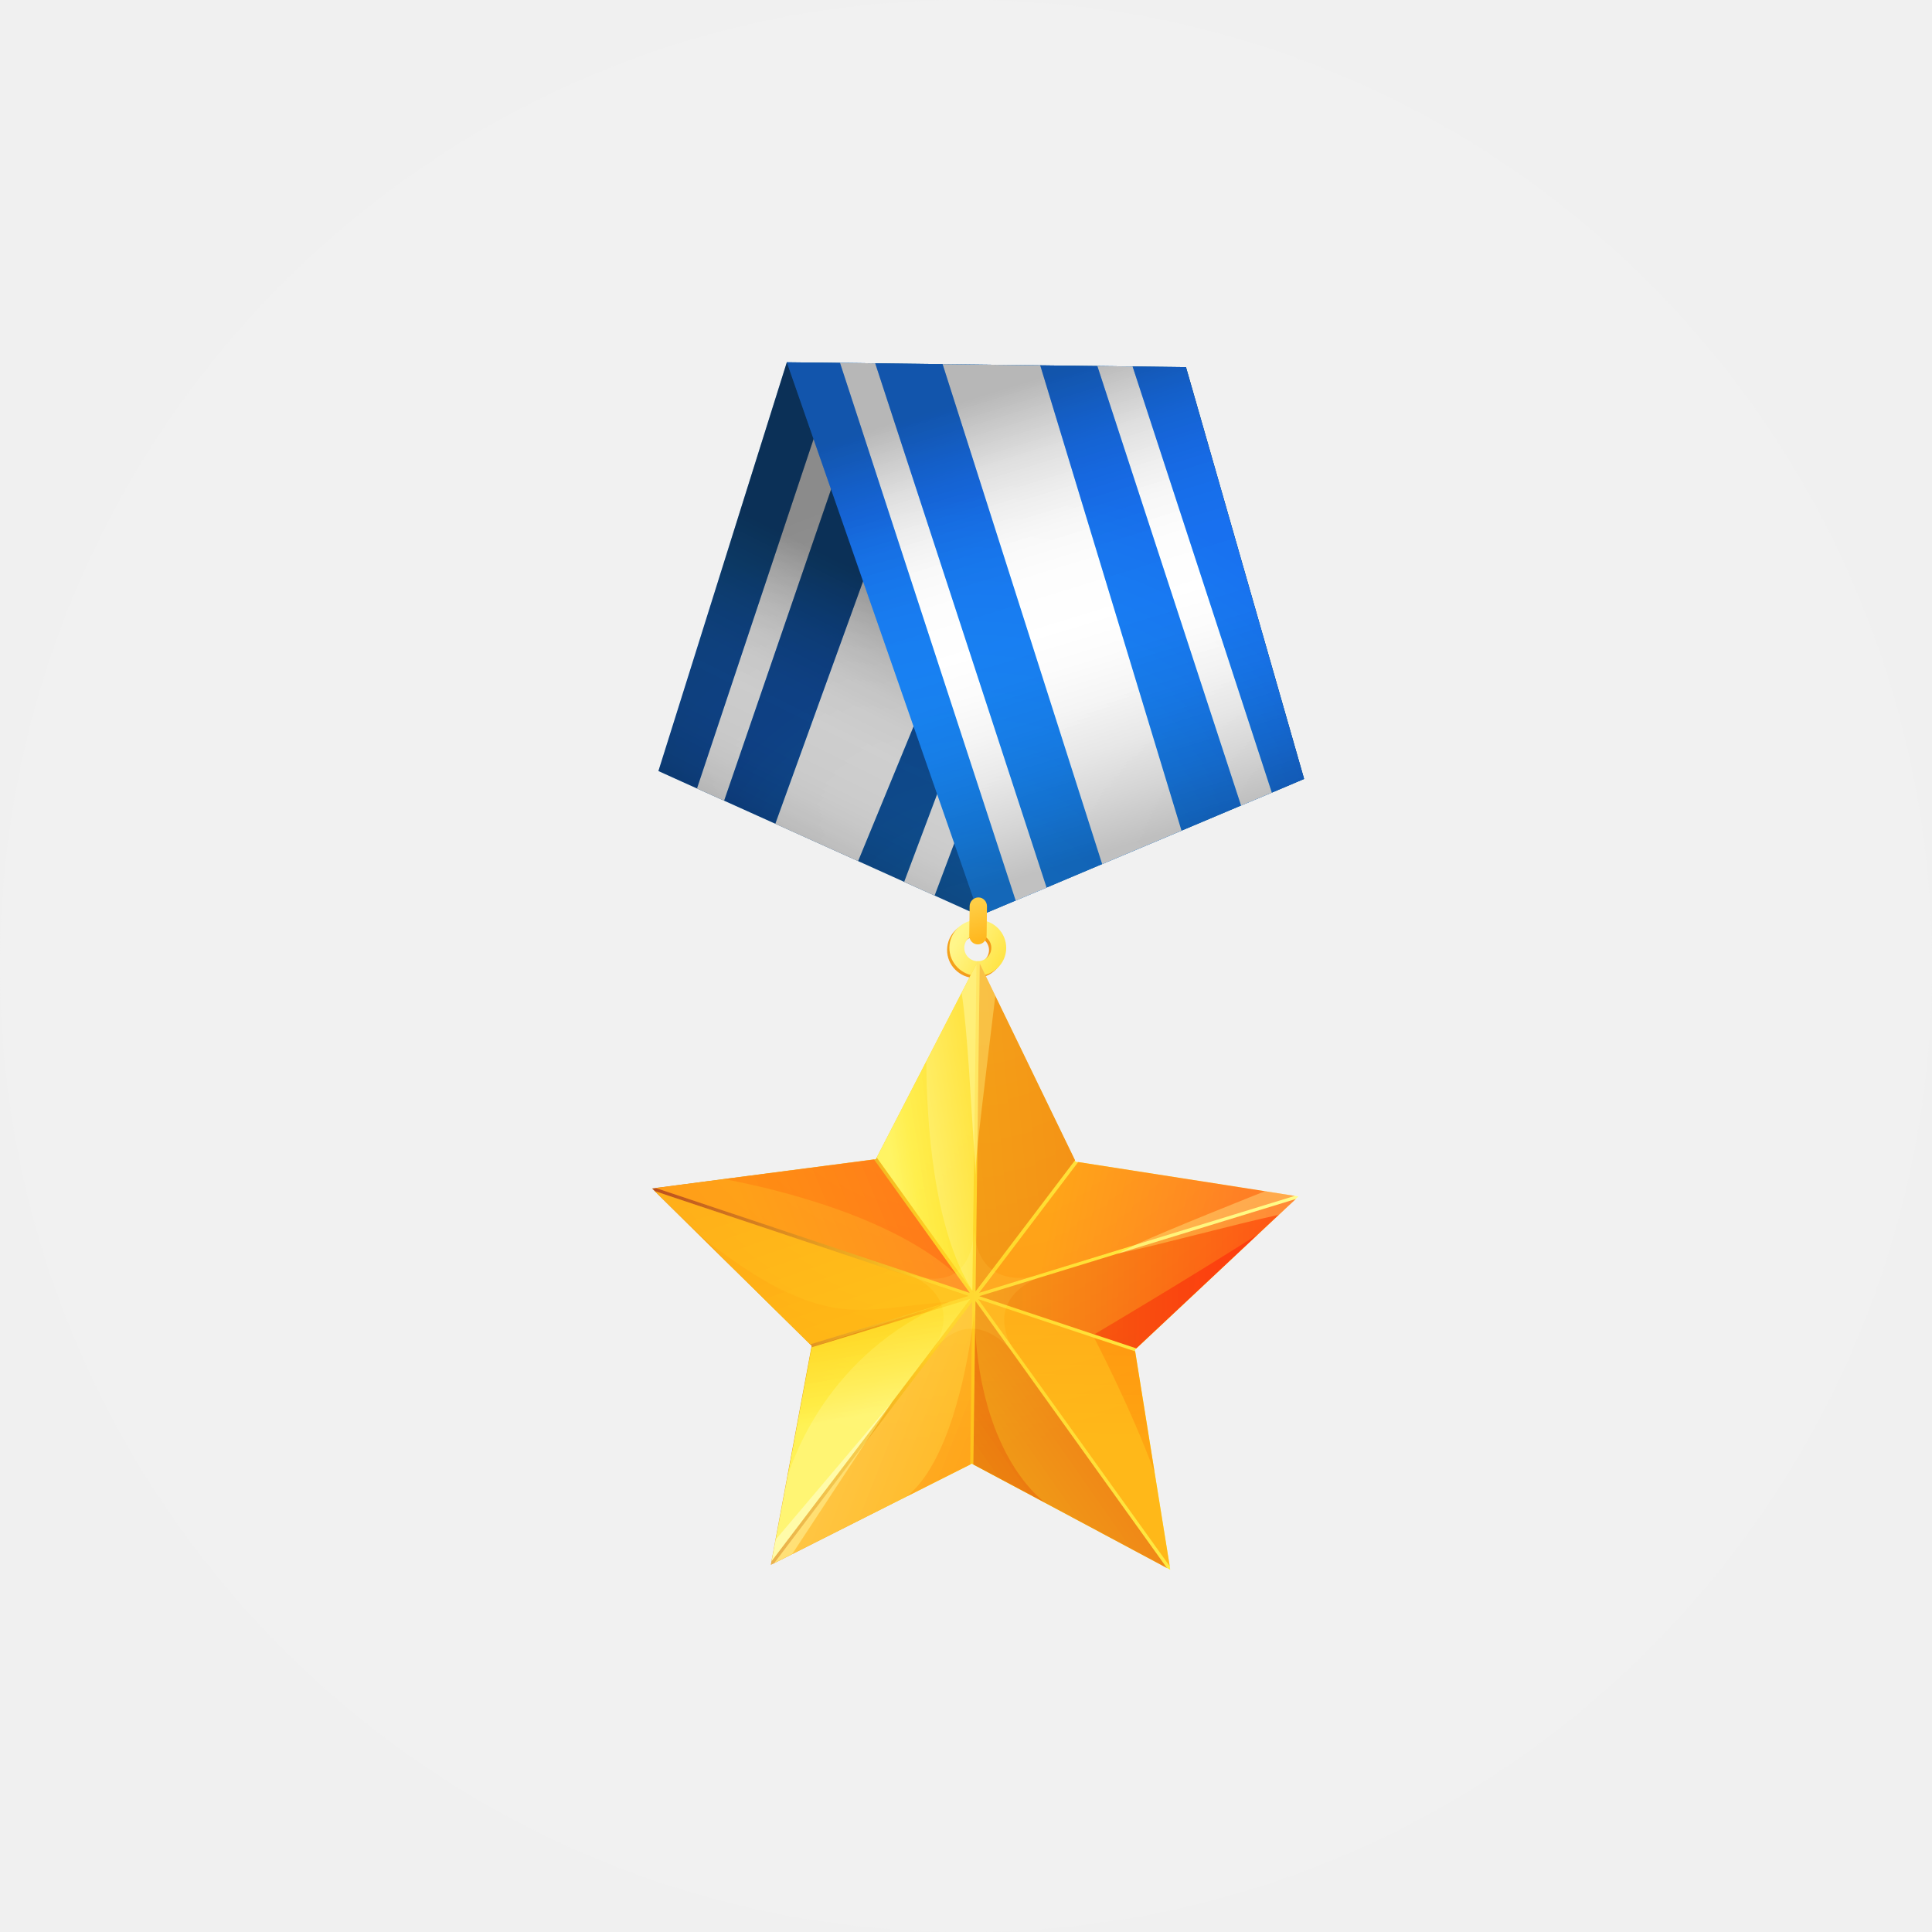
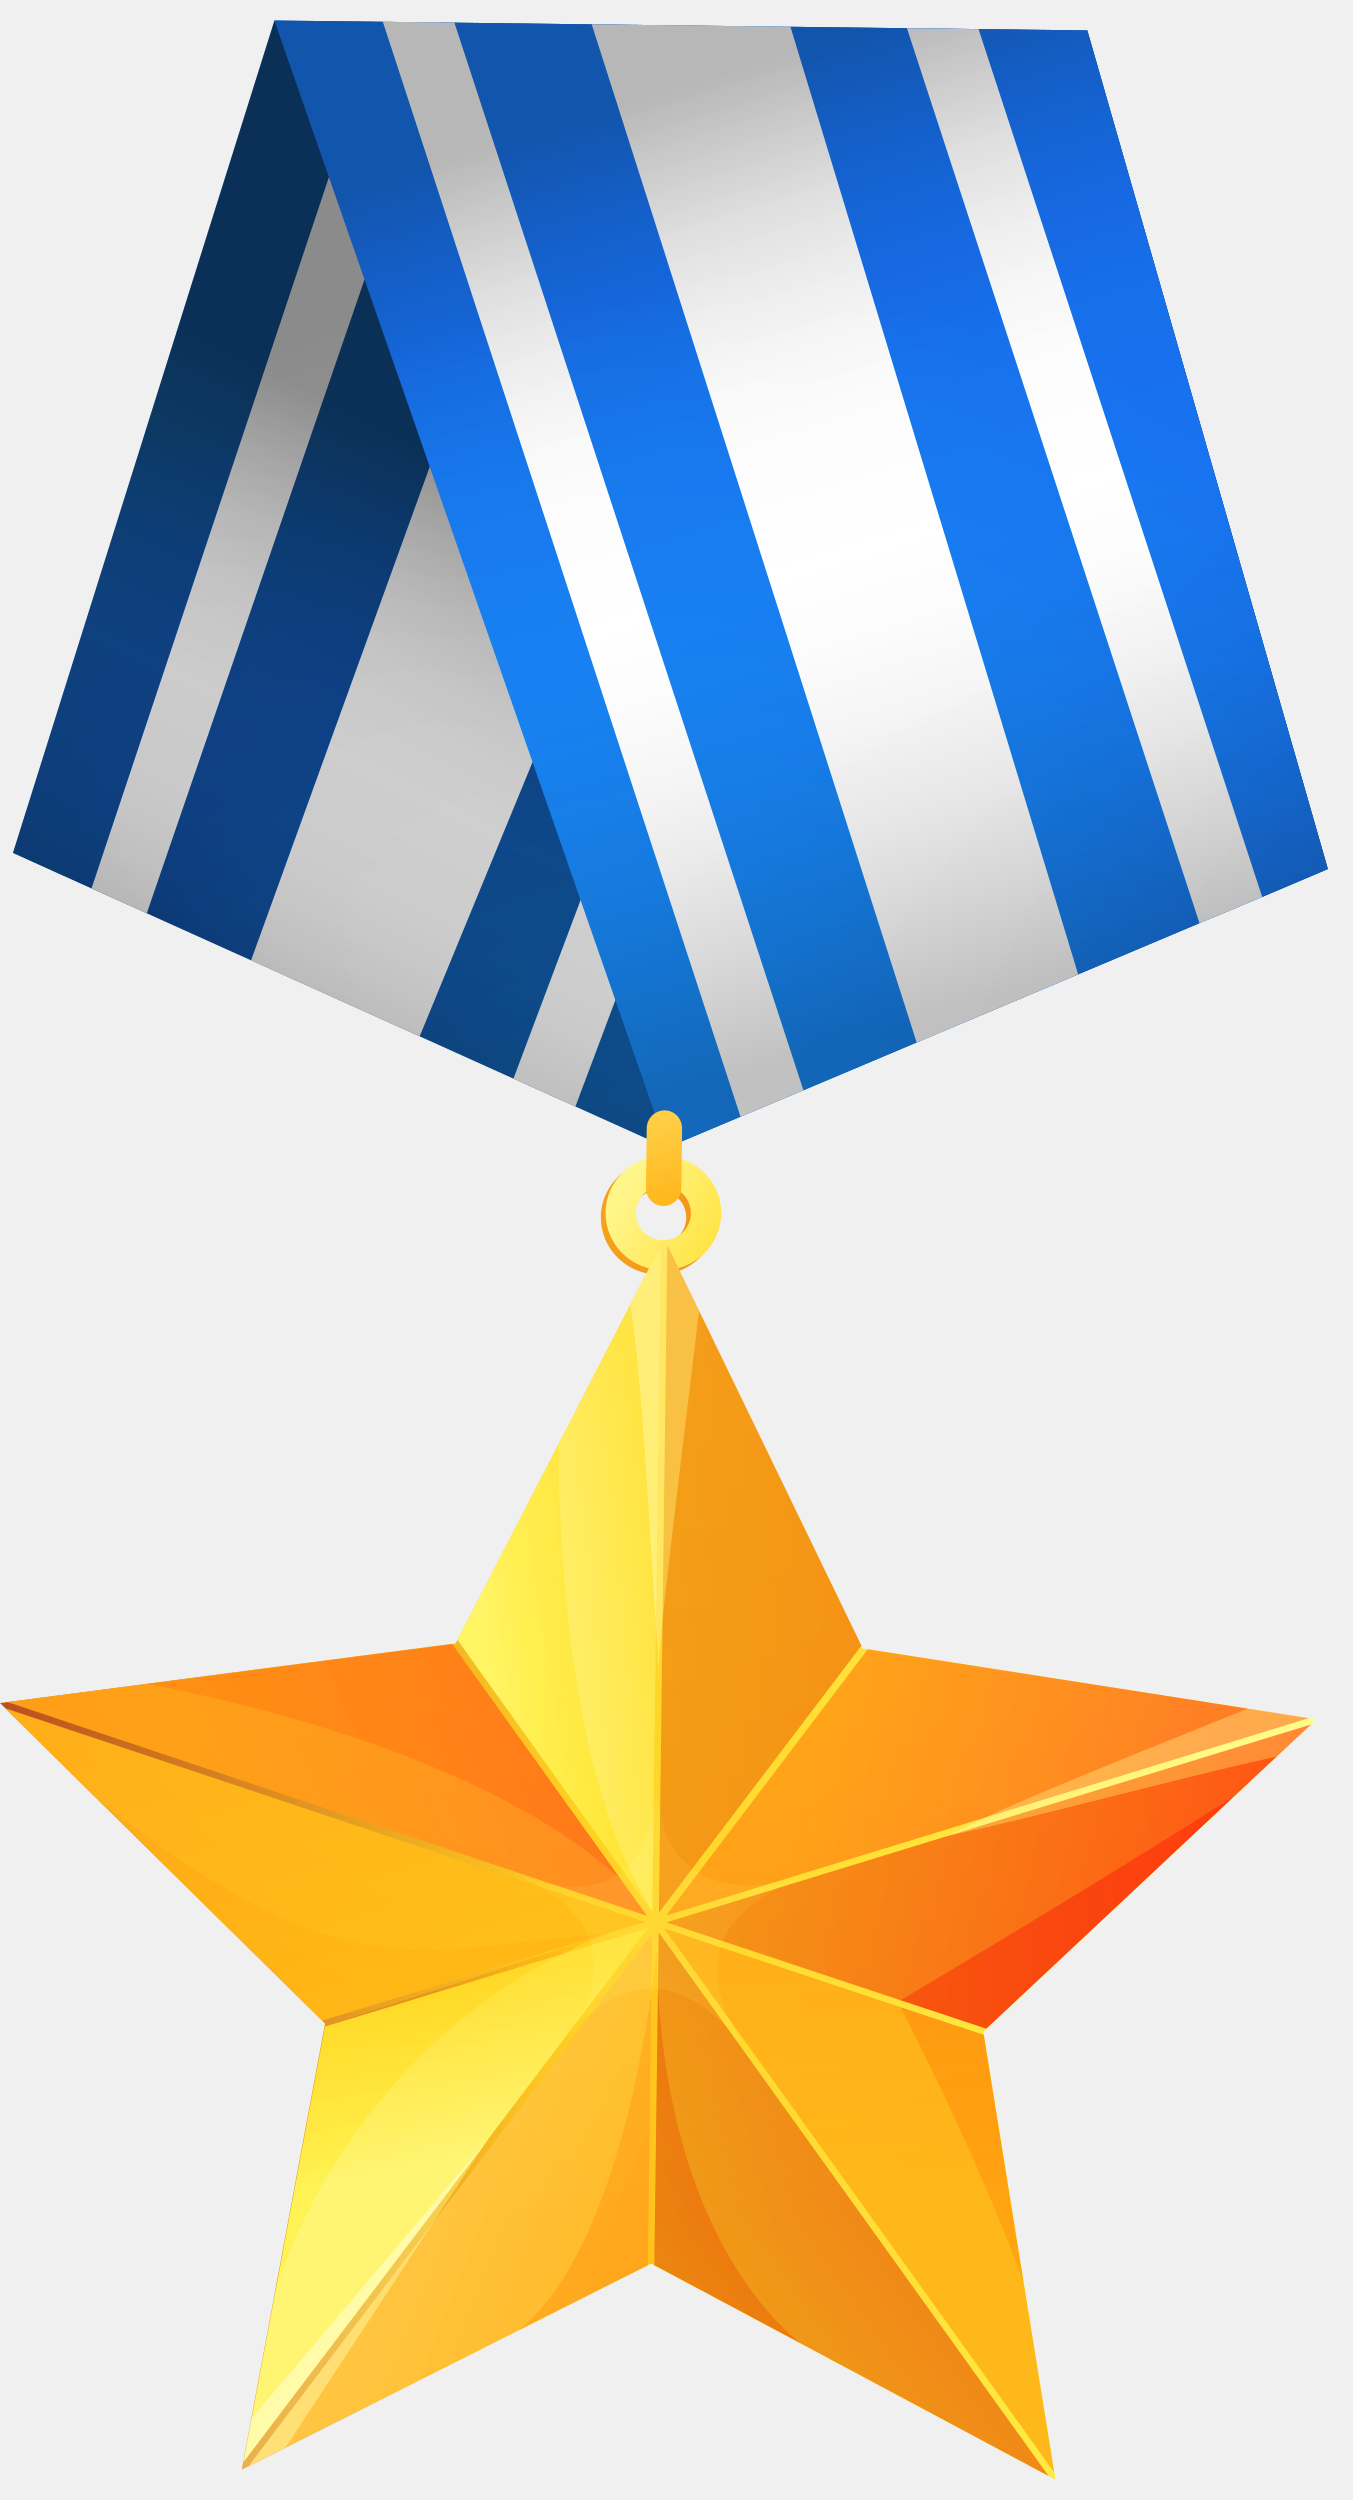
- <svg xmlns="http://www.w3.org/2000/svg" width="80" height="80" viewBox="0 0 80 80" fill="none">
-   <circle cx="40" cy="40" r="40" fill="#F1F1F1" />
+ <svg xmlns="http://www.w3.org/2000/svg" width="33" height="61" viewBox="0 0 33 61" fill="none">
  <g clip-path="url(#clip0_963_1600)">
-     <path d="M40.378 40.499C39.731 40.492 39.21 39.966 39.217 39.324C39.225 38.686 39.758 38.171 40.409 38.179C41.056 38.186 41.577 38.712 41.569 39.354C41.562 39.992 41.029 40.507 40.378 40.499ZM40.401 38.787C40.093 38.787 39.838 39.027 39.834 39.331C39.83 39.636 40.078 39.887 40.386 39.891C40.694 39.891 40.949 39.651 40.953 39.347C40.957 39.042 40.709 38.791 40.401 38.787Z" fill="url(#paint0_linear_963_1600)" />
-     <path d="M40.473 40.409C39.826 40.402 39.305 39.876 39.312 39.234C39.32 38.596 39.853 38.081 40.504 38.089C41.151 38.096 41.672 38.622 41.665 39.264C41.657 39.902 41.124 40.417 40.473 40.409ZM40.496 38.697C40.188 38.693 39.933 38.937 39.929 39.242C39.925 39.546 40.173 39.797 40.481 39.801C40.789 39.805 41.044 39.561 41.048 39.257C41.052 38.952 40.804 38.701 40.496 38.697Z" fill="url(#paint1_linear_963_1600)" />
-     <path d="M53.768 49.541L53.657 49.646L52.694 50.547L46.993 55.894L47.005 55.958L48.436 64.854L48.458 65L48.321 64.929L43.316 62.251L40.306 60.644L40.241 60.607L40.173 60.644L37.558 61.959H37.554L32.8 64.354L32.054 64.73L31.917 64.797L31.944 64.651V64.647L32.108 63.768L32.572 61.286L33.607 55.733V55.729L31.358 53.51L28.998 51.186L27.11 49.32L27 49.211L27.152 49.192L29.988 48.82L36.192 48.009L36.264 47.998L36.302 47.93L38.357 43.946L39.583 41.566L40.431 39.917L40.504 39.782L40.569 39.921L41.52 41.881L44.512 48.05L44.515 48.062L44.538 48.103L44.645 48.118L51.385 49.169L53.612 49.519H53.616L53.768 49.541Z" fill="url(#paint2_linear_963_1600)" />
-     <path d="M40.256 53.904L40.173 60.644L37.558 61.959H37.554L32.8 64.354L32.054 64.73L35.822 59.754L40.256 53.904Z" fill="url(#paint3_linear_963_1600)" />
-     <path d="M40.18 53.784L36.922 58.08C36.922 58.08 36.922 58.083 36.922 58.087L31.952 64.643L32.115 63.764L32.58 61.282L33.607 55.789L40.188 53.78L40.18 53.784Z" fill="url(#paint4_linear_963_1600)" />
-     <path d="M53.657 49.646L52.694 50.547L52.089 51.114L47.054 55.834L45.311 55.256L40.549 53.672L46.281 51.91L53.657 49.646Z" fill="url(#paint5_linear_963_1600)" />
-     <path d="M48.321 64.929L43.316 62.251L40.306 60.644L40.393 53.874L48.321 64.929Z" fill="url(#paint6_linear_963_1600)" />
-     <path d="M40.108 53.664L39.312 53.908L33.546 55.665L28.998 51.186L27.11 49.32L40.108 53.664Z" fill="url(#paint7_linear_963_1600)" />
-     <path d="M48.436 64.853L40.504 53.795L45.307 55.395L47.005 55.958L47.811 60.978L48.436 64.853Z" fill="url(#paint8_linear_963_1600)" />
-     <path d="M40.431 39.917L40.264 53.461L40.233 53.42L36.302 47.93L38.357 43.947L39.583 41.566L40.431 39.917Z" fill="url(#paint9_linear_963_1600)" />
-     <path d="M53.612 49.519L47.081 51.524L40.542 53.532L44.645 48.118L51.385 49.169L53.612 49.519Z" fill="url(#paint10_linear_963_1600)" />
-     <path d="M44.515 48.043L44.511 48.05L40.397 53.476L40.569 39.902L41.524 41.874L44.515 48.043Z" fill="url(#paint11_linear_963_1600)" />
-     <path d="M40.154 53.536L27.152 49.192L29.988 48.82L36.192 48.009L39.628 52.804L40.154 53.536Z" fill="url(#paint12_linear_963_1600)" />
+     <path d="M16.054 31.099C15.277 31.09 14.652 30.459 14.661 29.689C14.67 28.923 15.309 28.305 16.09 28.315C16.867 28.324 17.493 28.954 17.483 29.725C17.474 30.491 16.835 31.108 16.054 31.099ZM16.081 29.044C15.711 29.044 15.405 29.333 15.401 29.698C15.396 30.063 15.693 30.365 16.063 30.369C16.433 30.369 16.739 30.081 16.744 29.716C16.748 29.351 16.451 29.049 16.081 29.044Z" fill="url(#paint0_linear_963_1600)" />
+     <path d="M16.168 30.991C15.392 30.982 14.766 30.351 14.775 29.581C14.784 28.815 15.424 28.198 16.204 28.207C16.981 28.216 17.607 28.846 17.598 29.617C17.588 30.383 16.949 31 16.168 30.991ZM16.195 28.937C15.825 28.932 15.52 29.225 15.515 29.59C15.51 29.955 15.807 30.257 16.177 30.261C16.547 30.266 16.853 29.973 16.858 29.608C16.862 29.243 16.565 28.941 16.195 28.937Z" fill="url(#paint1_linear_963_1600)" />
+     <path d="M32.121 41.95L31.989 42.076L30.833 43.157L23.992 49.573L24.005 49.65L25.723 60.324L25.75 60.5L25.586 60.414L19.58 57.202L15.967 55.273L15.889 55.228L15.807 55.273L12.669 56.85H12.665L6.96 59.725L6.065 60.176L5.901 60.257L5.933 60.081V60.077L6.129 59.022L6.686 56.044L7.929 49.38V49.375L5.229 46.712L2.398 43.923L0.132 41.684L0 41.553L0.183 41.53L3.585 41.084L11.03 40.111L11.117 40.098L11.162 40.017L13.629 35.236L15.099 32.379L16.118 30.401L16.205 30.239L16.282 30.405L17.424 32.758L21.014 40.161L21.018 40.174L21.046 40.224L21.174 40.242L29.262 41.503L31.934 41.922H31.939L32.121 41.95Z" fill="url(#paint2_linear_963_1600)" />
+     <path d="M15.908 47.185L15.807 55.273L12.669 56.85H12.665L6.96 59.725L6.065 60.176L10.587 54.205L15.908 47.185Z" fill="url(#paint3_linear_963_1600)" />
+     <path d="M15.816 47.041L11.907 52.196C11.907 52.196 11.907 52.2 11.907 52.205L5.942 60.072L6.138 59.018L6.696 56.039L7.929 49.447L15.825 47.037L15.816 47.041Z" fill="url(#paint4_linear_963_1600)" />
+     <path d="M31.989 42.076L30.834 43.157L30.107 43.837L24.065 49.501L21.973 48.807L16.259 46.906L23.138 44.793L31.989 42.076Z" fill="url(#paint5_linear_963_1600)" />
+     <path d="M25.586 60.415L19.58 57.202L15.967 55.273L16.072 47.149L25.586 60.415Z" fill="url(#paint6_linear_963_1600)" />
+     <path d="M15.73 46.897L14.775 47.19L7.856 49.299L2.398 43.923L0.132 41.684L15.73 46.897Z" fill="url(#paint7_linear_963_1600)" />
+     <path d="M25.723 60.324L16.205 47.055L21.968 48.974L24.005 49.65L24.974 55.674L25.723 60.324Z" fill="url(#paint8_linear_963_1600)" />
+     <path d="M16.118 30.401L15.917 46.654L15.88 46.604L11.162 40.017L13.629 35.236L15.099 32.379L16.118 30.401Z" fill="url(#paint9_linear_963_1600)" />
+     <path d="M31.934 41.923L24.097 44.329L16.25 46.739L21.174 40.242L29.262 41.504L31.934 41.923Z" fill="url(#paint10_linear_963_1600)" />
+     <path d="M21.018 40.152L21.014 40.161L16.077 46.672L16.282 30.383L17.429 32.749L21.018 40.152Z" fill="url(#paint11_linear_963_1600)" />
+     <path d="M15.784 46.744L0.183 41.53L3.585 41.084L11.03 40.111L15.154 45.865L15.784 46.744Z" fill="url(#paint12_linear_963_1600)" />
    <g style="mix-blend-mode:color-burn" opacity="0.1">
-       <path d="M33.607 55.729L33.611 55.733V55.729H33.607Z" fill="#848484" />
+       <path d="M7.929 49.375L7.933 49.379V49.375H7.929Z" fill="#848484" />
    </g>
    <g style="mix-blend-mode:color-burn" opacity="0.1">
-       <path d="M47.054 55.834L46.993 55.894L47.054 55.834Z" fill="#848484" />
+       <path d="M24.065 49.501L23.992 49.573L24.065 49.501Z" fill="#848484" />
    </g>
    <g style="mix-blend-mode:color-burn" opacity="0.1">
-       <path d="M33.546 55.669L33.607 55.729L33.546 55.669Z" fill="#848484" />
+       <path d="M7.856 49.303L7.929 49.375L7.856 49.303Z" fill="#848484" />
    </g>
    <g style="mix-blend-mode:color-burn" opacity="0.1">
-       <path d="M33.6 55.793L33.611 55.733L33.6 55.793Z" fill="#848484" />
+       <path d="M7.92 49.452L7.933 49.38L7.92 49.452Z" fill="#848484" />
    </g>
    <g style="mix-blend-mode:color-burn" opacity="0.1">
-       <path d="M46.281 51.91L40.55 53.672L47.058 55.838L46.997 55.898L47.008 55.962L40.508 53.799L48.439 64.854L48.462 65L48.325 64.929L40.393 53.874L40.31 60.644L40.241 60.611L40.173 60.644L40.256 53.908L35.822 59.758L32.054 64.733L31.917 64.801L31.944 64.651L36.915 58.091V58.087L40.173 53.788L33.592 55.797L33.603 55.737L33.543 55.673L40.104 53.672L27.11 49.32L27 49.211L27.152 49.192L40.154 53.536L36.192 48.009L36.264 47.998L36.302 47.927L40.264 53.458L40.435 39.917L40.504 39.782L40.569 39.917L40.397 53.491L44.515 48.058L44.534 48.099L44.641 48.118L40.538 53.529L47.077 51.52L53.608 49.515L53.76 49.537L53.65 49.642L46.274 51.907L46.281 51.91Z" fill="#848484" />
+       <path d="M23.138 44.793L16.259 46.906L24.069 49.506L23.996 49.578L24.01 49.654L16.209 47.059L25.727 60.324L25.755 60.5L25.59 60.414L16.072 47.149L15.972 55.273L15.889 55.233L15.807 55.273L15.908 47.19L10.587 54.21L6.065 60.18L5.901 60.261L5.933 60.081L11.898 52.209V52.205L15.807 47.046L7.91 49.456L7.924 49.384L7.851 49.308L15.725 46.906L0.132 41.684L0 41.553L0.183 41.53L15.784 46.744L11.03 40.111L11.117 40.098L11.162 40.012L15.917 46.649L16.122 30.401L16.205 30.239L16.282 30.401L16.077 46.69L21.018 40.17L21.041 40.219L21.169 40.242L16.246 46.735L24.092 44.324L31.93 41.918L32.112 41.945L31.98 42.071L23.128 44.788L23.138 44.793Z" fill="#848484" />
    </g>
    <g style="mix-blend-mode:color-burn" opacity="0.1">
-       <path d="M46.281 51.91L40.55 53.672L47.058 55.838L46.997 55.898L47.008 55.962L40.508 53.799L48.439 64.854L48.462 65L48.325 64.929L40.393 53.874L40.31 60.644L40.241 60.611L40.173 60.644L40.256 53.908L35.822 59.758L32.054 64.733L31.917 64.801L31.944 64.651L36.915 58.091V58.087L40.173 53.788L33.592 55.797L33.603 55.737L33.543 55.673L40.104 53.672L27.11 49.32L27 49.211L27.152 49.192L40.154 53.536L36.192 48.009L36.264 47.998L36.302 47.927L40.264 53.458L40.435 39.917L40.504 39.782L40.569 39.917L40.397 53.491L44.515 48.058L44.534 48.099L44.641 48.118L40.538 53.529L47.077 51.52L53.608 49.515L53.76 49.537L53.65 49.642L46.274 51.907L46.281 51.91Z" fill="#848484" />
+       <path d="M23.138 44.793L16.259 46.906L24.069 49.506L23.996 49.578L24.01 49.654L16.209 47.059L25.727 60.324L25.755 60.5L25.59 60.414L16.072 47.149L15.972 55.273L15.889 55.233L15.807 55.273L15.908 47.19L10.587 54.21L6.065 60.18L5.901 60.261L5.933 60.081L11.898 52.209V52.205L15.807 47.046L7.91 49.456L7.924 49.384L7.851 49.308L15.725 46.906L0.132 41.684L0 41.553L0.183 41.53L15.784 46.744L11.03 40.111L11.117 40.098L11.162 40.012L15.917 46.649L16.122 30.401L16.205 30.239L16.282 30.401L16.077 46.69L21.018 40.17L21.041 40.219L21.169 40.242L16.246 46.735L24.092 44.324L31.93 41.918L32.112 41.945L31.98 42.071L23.128 44.788L23.138 44.793Z" fill="#848484" />
    </g>
-     <path style="mix-blend-mode:soft-light" opacity="0.8" d="M41.215 41.232C41.215 41.232 40.629 46.008 40.477 47.465C40.42 47.983 40.393 48.403 40.39 48.659C40.382 48.336 40.363 47.979 40.336 47.6C40.199 45.659 40.066 42.677 39.819 41.111L40.435 39.917L40.504 39.782L40.569 39.917V39.899L41.212 41.228L41.215 41.232Z" fill="url(#paint13_linear_963_1600)" />
-     <path style="mix-blend-mode:soft-light" opacity="0.8" d="M53.768 49.541L53.657 49.646L52.961 50.3C50.936 50.739 48.177 51.509 46.281 51.911C46.278 51.911 46.274 51.911 46.27 51.911C46.27 51.911 46.582 51.768 47.081 51.52C48.078 51.032 52.382 49.324 52.382 49.324L53.612 49.515L53.764 49.538L53.768 49.541Z" fill="url(#paint14_linear_963_1600)" />
+     <path style="mix-blend-mode:soft-light" opacity="0.8" d="M17.059 31.978C17.059 31.978 16.355 37.709 16.173 39.458C16.104 40.08 16.072 40.584 16.067 40.891C16.058 40.503 16.036 40.075 16.004 39.62C15.839 37.29 15.679 33.713 15.382 31.834L16.122 30.401L16.204 30.239L16.282 30.401V30.378L17.054 31.974L17.059 31.978Z" fill="url(#paint13_linear_963_1600)" />
+     <path style="mix-blend-mode:soft-light" opacity="0.8" d="M32.121 41.95L31.989 42.076L31.153 42.86C28.723 43.387 25.412 44.311 23.138 44.793C23.133 44.793 23.128 44.793 23.124 44.793C23.124 44.793 23.498 44.621 24.097 44.324C25.293 43.738 30.459 41.688 30.459 41.688L31.934 41.918L32.117 41.945L32.121 41.95Z" fill="url(#paint14_linear_963_1600)" />
    <g style="mix-blend-mode:soft-light" opacity="0.2">
-       <path d="M40.355 50.476C40.355 50.476 39.963 53.679 43.355 52.748C41.056 53.593 41.387 55.072 42.156 56.221C42.156 56.322 40.397 53.491 38.437 56.18C38.437 56.18 40.393 53.871 37.444 52.684C37.607 52.699 40.382 54.051 40.359 50.472L40.355 50.476Z" fill="white" />
+       <path d="M16.026 43.071C16.026 43.071 15.556 46.915 19.625 45.797C16.867 46.811 17.264 48.587 18.187 49.965C18.187 50.087 16.077 46.69 13.725 49.916C13.725 49.916 16.072 47.145 12.533 45.721C12.729 45.739 16.058 47.361 16.031 43.067L16.026 43.071Z" fill="white" />
    </g>
    <g style="mix-blend-mode:color-burn" opacity="0.3">
-       <path d="M40.329 53.54C40.329 53.54 40.291 53.499 40.26 53.458C40.249 53.446 40.241 53.435 40.234 53.424L36.302 47.934L38.357 43.95C38.369 46.346 38.627 50.874 40.264 53.439C40.287 53.476 40.31 53.51 40.333 53.544L40.329 53.54Z" fill="#848484" />
+       <path d="M15.995 46.748C15.995 46.748 15.949 46.699 15.912 46.649C15.899 46.636 15.889 46.622 15.88 46.608L11.162 40.021L13.629 35.24C13.642 38.115 13.953 43.549 15.917 46.627C15.944 46.672 15.972 46.712 15.999 46.753L15.995 46.748Z" fill="#848484" />
    </g>
    <g style="mix-blend-mode:color-burn" opacity="0.2">
-       <path d="M39.629 52.804C36.998 50.401 32.245 49.252 29.992 48.824L36.195 48.013L39.629 52.804Z" fill="#848484" />
+       <path d="M15.154 45.865C11.998 42.981 6.294 41.603 3.59 41.089L11.034 40.116L15.154 45.865Z" fill="#848484" />
    </g>
    <g style="mix-blend-mode:color-burn" opacity="0.1">
-       <path d="M39.312 53.908L33.55 55.669L29.002 51.186C34.277 55.301 35.617 54.141 39.316 53.908H39.312Z" fill="#848484" />
+       <path d="M14.775 47.19L7.86 49.303L2.402 43.923C8.733 48.861 10.34 47.469 14.78 47.19H14.775Z" fill="#848484" />
    </g>
    <g style="mix-blend-mode:color-burn" opacity="0.3">
-       <path d="M40.329 53.784C40.329 53.784 40.313 53.784 40.306 53.784C40.317 53.784 40.325 53.78 40.329 53.784Z" fill="#848484" />
+       <path d="M15.994 47.041C15.994 47.041 15.976 47.041 15.967 47.041C15.981 47.041 15.99 47.037 15.994 47.041Z" fill="#848484" />
    </g>
    <g style="mix-blend-mode:color-burn" opacity="0.3">
-       <path d="M39.312 53.908C39 54.036 38.7 54.178 38.41 54.325C33.76 56.709 32.599 61.181 32.572 61.286L33.6 55.793L33.623 55.785L39.312 53.904V53.908Z" fill="#848484" />
+       <path d="M14.775 47.19C14.4 47.343 14.04 47.514 13.693 47.69C8.111 50.551 6.718 55.918 6.686 56.044L7.92 49.452L7.947 49.443L14.775 47.185V47.19Z" fill="#848484" />
    </g>
    <g style="mix-blend-mode:soft-light" opacity="0.9">
-       <path d="M36.919 58.087C36.854 58.185 36.416 58.85 35.826 59.751C34.916 61.133 33.645 63.074 32.804 64.35L32.058 64.726L31.921 64.794L31.948 64.643L32.111 63.761L36.922 58.08L36.919 58.087Z" fill="white" />
+       <path d="M11.902 52.205C11.825 52.322 11.299 53.12 10.591 54.201C9.5 55.859 7.974 58.189 6.965 59.721L6.07 60.171L5.905 60.252L5.937 60.072L6.134 59.013L11.907 52.196L11.902 52.205Z" fill="white" />
    </g>
    <g style="mix-blend-mode:color-burn" opacity="0.3">
-       <path d="M43.316 62.251L40.306 60.644L40.237 60.611L40.169 60.644L37.554 61.962C39.274 60.573 39.994 56.848 40.241 55.14C40.317 54.599 40.348 54.261 40.348 54.261C40.352 54.531 40.363 54.79 40.378 55.042C40.664 60.021 42.848 61.906 43.316 62.255V62.251Z" fill="#848484" />
+       <path d="M19.58 57.202L15.967 55.273L15.885 55.233L15.803 55.273L12.665 56.855C14.729 55.188 15.592 50.718 15.889 48.668C15.981 48.019 16.017 47.613 16.017 47.613C16.022 47.938 16.035 48.249 16.054 48.55C16.396 54.525 19.018 56.787 19.58 57.206V57.202Z" fill="#848484" />
    </g>
    <g style="mix-blend-mode:color-burn" opacity="0.3">
-       <path d="M52.089 51.114L47.058 55.834L45.311 55.252C45.311 55.252 48.972 53.093 52.089 51.114Z" fill="#848484" />
+       <path d="M30.107 43.837L24.069 49.501L21.973 48.803C21.973 48.803 26.367 46.212 30.107 43.837Z" fill="#848484" />
    </g>
    <g style="mix-blend-mode:color-burn" opacity="0.3">
-       <path d="M47.811 60.978C46.795 58.23 45.307 55.395 45.307 55.395L47.005 55.958L47.811 60.978Z" fill="#848484" />
+       <path d="M24.974 55.674C23.754 52.376 21.968 48.974 21.968 48.974L24.005 49.65L24.974 55.674Z" fill="#848484" />
    </g>
-     <path d="M54 32.254L52.664 32.821L51.389 33.354L49.379 34.203L45.158 35.982L43.336 36.752L42.057 37.289L40.557 37.92L38.7 37.083L37.44 36.516L35.533 35.656L31.384 33.786L29.485 32.93L28.226 32.363L27.263 31.927L32.58 15L49.109 15.203L54 32.254Z" fill="#12518F" />
-     <path d="M42.019 19.9L35.533 35.656L32.104 34.112L38.315 16.949L42.019 19.9Z" fill="#D1D1D1" />
-     <path d="M36.146 15.222L29.984 33.155L28.861 32.648L34.741 15.026L35.921 15.041L36.146 15.222Z" fill="#D1D1D1" />
-     <path d="M44.432 21.83L38.7 37.083L37.44 36.516L43.301 20.929L44.432 21.83Z" fill="#D1D1D1" />
-     <path style="mix-blend-mode:multiply" opacity="0.5" d="M54 32.254L52.664 32.821L51.389 33.354L49.379 34.203L45.158 35.982L43.336 36.752L42.057 37.289L40.557 37.92L38.7 37.083L37.44 36.516L35.533 35.656L31.384 33.786L29.485 32.93L28.226 32.363L27.263 31.927L32.58 15L49.109 15.203L54 32.254Z" fill="url(#paint15_linear_963_1600)" />
-     <path d="M54 32.254L52.664 32.821L51.389 33.354L49.379 34.203L48.923 34.394L45.638 35.779L45.158 35.982L43.335 36.752L42.057 37.289L40.557 37.92L32.58 15L49.109 15.203L54 32.254Z" fill="#1E8AF3" />
-     <path d="M48.923 34.394L45.638 35.779L39.031 15.079L43.073 15.128L48.923 34.394Z" fill="white" />
-     <path d="M43.336 36.752L42.057 37.289L34.783 15.026L36.241 15.045L43.336 36.752Z" fill="white" />
-     <path d="M52.664 32.821L51.389 33.354L45.44 15.158L46.898 15.177L52.664 32.821Z" fill="white" />
-     <path style="mix-blend-mode:multiply" opacity="0.5" d="M54 32.254L52.664 32.821L51.389 33.354L49.379 34.203L45.158 35.982L43.335 36.752L42.057 37.289L40.557 37.92L32.58 15L49.109 15.203L54 32.254Z" fill="url(#paint16_linear_963_1600)" />
-     <path d="M40.854 38.738C40.854 38.945 40.687 39.106 40.489 39.106C40.291 39.106 40.131 38.937 40.135 38.731L40.15 37.529C40.15 37.323 40.317 37.161 40.515 37.161C40.713 37.161 40.873 37.33 40.869 37.537L40.854 38.738Z" fill="url(#paint17_linear_963_1600)" />
-     <path style="mix-blend-mode:color-burn" opacity="0.2" d="M53.612 49.519L52.382 49.327L51.385 49.169L44.645 48.118L44.538 48.099L44.519 48.058V48.047V48.039L41.528 41.866L40.824 40.413C40.991 40.349 41.139 40.244 41.261 40.116C41.505 39.906 41.665 39.602 41.669 39.26C41.676 38.746 41.337 38.306 40.865 38.153V37.788L42.06 37.285L43.339 36.748L45.166 35.978L49.387 34.199L51.397 33.35L52.672 32.817L54.008 32.254L49.109 15.203L46.898 15.176H46.719L43.077 15.131L41.528 15.113L36.066 15.045H35.925L35.468 15.037L34.791 15.03L32.587 15.004L27.263 31.927L28.226 32.362L29.485 32.933L31.388 33.789L32.108 34.112L35.537 35.659L37.44 36.519L38.7 37.086L40.146 37.739V38.149C39.941 38.209 39.765 38.322 39.625 38.472C39.381 38.682 39.221 38.986 39.217 39.328C39.21 39.887 39.609 40.364 40.146 40.477L39.583 41.573L38.357 43.95L36.302 47.934L36.264 48.005L36.192 48.017L29.988 48.828L27.152 49.199L27 49.218L27.11 49.327L28.998 51.19L31.358 53.517L33.584 55.71L33.607 55.737L32.572 61.294L32.108 63.776L31.944 64.654L31.917 64.805L32.054 64.737L32.8 64.362L37.554 61.97L40.169 60.652L40.237 60.618L40.306 60.652L43.316 62.259L48.325 64.936L48.462 65.007L48.439 64.861L47.008 55.966L46.997 55.902L52.694 50.559L53.657 49.657L53.768 49.552L53.616 49.53L53.612 49.519ZM40.154 38.843C40.199 38.994 40.329 39.106 40.489 39.106C40.61 39.106 40.717 39.042 40.782 38.945C40.888 39.046 40.953 39.189 40.953 39.347C40.953 39.474 40.903 39.594 40.827 39.684C40.74 39.752 40.629 39.793 40.511 39.797L40.504 39.782L40.496 39.797C40.496 39.797 40.489 39.797 40.481 39.797C40.173 39.793 39.925 39.542 39.929 39.238C39.929 39.11 39.979 38.994 40.055 38.9C40.085 38.877 40.116 38.858 40.15 38.84L40.154 38.843Z" fill="url(#paint18_radial_963_1600)" />
+     <path d="M32.4 21.204L30.797 21.885L29.267 22.525L26.855 23.543L21.79 25.679L19.603 26.602L18.068 27.247L16.269 28.004L14.04 26.999L12.528 26.319L10.24 25.287L5.262 23.043L2.982 22.015L1.471 21.335L0.315 20.812L6.696 0.5L26.531 0.743L32.4 21.204Z" fill="#12518F" />
+     <path d="M18.022 6.38L10.24 25.287L6.125 23.435L13.579 2.839L18.022 6.38Z" fill="#D1D1D1" />
+     <path d="M10.975 0.766L3.581 22.286L2.233 21.677L9.29 0.531L10.706 0.55L10.975 0.766Z" fill="#D1D1D1" />
+     <path d="M20.918 8.696L14.04 26.999L12.528 26.319L19.561 7.615L20.918 8.696Z" fill="#D1D1D1" />
+     <path style="mix-blend-mode:multiply" opacity="0.5" d="M32.4 21.204L30.797 21.885L29.267 22.525L26.855 23.543L21.79 25.679L19.603 26.602L18.068 27.247L16.269 28.004L14.04 26.999L12.528 26.319L10.24 25.287L5.262 23.043L2.982 22.015L1.471 21.335L0.315 20.812L6.696 0.5L26.531 0.743L32.4 21.204Z" fill="url(#paint15_linear_963_1600)" />
+     <path d="M32.4 21.204L30.797 21.885L29.267 22.525L26.855 23.543L26.307 23.773L22.366 25.435L21.79 25.679L19.603 26.602L18.068 27.247L16.269 28.004L6.696 0.5L26.531 0.743L32.4 21.204Z" fill="#1E8AF3" />
+     <path d="M26.307 23.773L22.366 25.436L14.437 0.595L19.288 0.653L26.307 23.773Z" fill="white" />
+     <path d="M19.603 26.602L18.068 27.247L9.34 0.531L11.089 0.554L19.603 26.602Z" fill="white" />
+     <path d="M30.797 21.885L29.267 22.525L22.128 0.689L23.878 0.712L30.797 21.885Z" fill="white" />
+     <path style="mix-blend-mode:multiply" opacity="0.5" d="M32.4 21.204L30.797 21.885L29.267 22.525L26.855 23.543L21.79 25.679L19.603 26.602L18.068 27.247L16.269 28.004L6.696 0.5L26.531 0.743L32.4 21.204Z" fill="url(#paint16_linear_963_1600)" />
+     <path d="M16.625 28.986C16.625 29.234 16.424 29.427 16.186 29.427C15.949 29.427 15.757 29.225 15.762 28.977L15.78 27.535C15.78 27.287 15.981 27.093 16.218 27.093C16.456 27.093 16.648 27.296 16.643 27.544L16.625 28.986Z" fill="url(#paint17_linear_963_1600)" />
+     <path style="mix-blend-mode:color-burn" opacity="0.2" d="M31.934 41.922L30.459 41.692L29.262 41.503L21.174 40.242L21.046 40.219L21.023 40.169V40.156V40.147L17.433 32.739L16.588 30.995C16.789 30.919 16.967 30.793 17.113 30.64C17.406 30.387 17.598 30.022 17.602 29.612C17.611 28.995 17.205 28.468 16.639 28.283V27.846L18.073 27.242L19.607 26.598L21.799 25.674L26.864 23.538L29.276 22.52L30.806 21.88L32.409 21.204L26.531 0.743L23.878 0.712H23.663L19.292 0.658L17.433 0.635L10.879 0.554H10.71L10.162 0.545L9.349 0.536L6.705 0.504L0.315 20.812L1.471 21.335L2.982 22.02L5.266 23.047L6.129 23.435L10.244 25.291L12.528 26.323L14.04 27.003L15.775 27.787V28.279C15.529 28.351 15.319 28.486 15.149 28.666C14.857 28.918 14.665 29.283 14.661 29.693C14.652 30.365 15.131 30.937 15.775 31.072L15.099 32.388L13.629 35.24L11.162 40.021L11.117 40.106L11.03 40.12L3.585 41.093L0.183 41.539L0 41.562L0.132 41.692L2.398 43.927L5.229 46.721L7.901 49.352L7.929 49.384L6.686 56.053L6.129 59.031L5.933 60.085L5.901 60.266L6.065 60.184L6.96 59.734L12.665 56.864L15.803 55.282L15.885 55.242L15.967 55.282L19.58 57.211L25.59 60.423L25.755 60.509L25.727 60.333L24.01 49.659L23.996 49.582L30.833 43.17L31.989 42.089L32.121 41.963L31.939 41.936L31.934 41.922ZM15.784 29.112C15.839 29.292 15.995 29.427 16.186 29.427C16.332 29.427 16.46 29.351 16.538 29.234C16.666 29.355 16.744 29.527 16.744 29.716C16.744 29.869 16.684 30.013 16.593 30.121C16.488 30.203 16.355 30.252 16.214 30.257L16.205 30.238L16.195 30.257C16.195 30.257 16.186 30.257 16.177 30.257C15.807 30.252 15.51 29.95 15.515 29.585C15.515 29.432 15.574 29.292 15.666 29.18C15.702 29.153 15.739 29.13 15.78 29.108L15.784 29.112Z" fill="url(#paint18_radial_963_1600)" />
  </g>
  <defs>
-     <linearGradient id="paint0_linear_963_1600" x1="39.217" y1="39.325" x2="41.569" y2="39.355" gradientUnits="userSpaceOnUse">
+     <linearGradient id="paint0_linear_963_1600" x1="14.661" y1="29.691" x2="17.483" y2="29.726" gradientUnits="userSpaceOnUse">
      <stop stop-color="#F4A11C" />
      <stop offset="1" stop-color="#F4951C" />
    </linearGradient>
-     <linearGradient id="paint1_linear_963_1600" x1="39.703" y1="38.787" x2="41.504" y2="39.882" gradientUnits="userSpaceOnUse">
+     <linearGradient id="paint1_linear_963_1600" x1="15.244" y1="29.044" x2="17.405" y2="30.359" gradientUnits="userSpaceOnUse">
      <stop stop-color="#FFF68B" />
      <stop offset="1" stop-color="#FFE446" />
    </linearGradient>
-     <linearGradient id="paint2_linear_963_1600" x1="26.963" y1="52.18" x2="53.729" y2="52.516" gradientUnits="userSpaceOnUse">
+     <linearGradient id="paint2_linear_963_1600" x1="-0.044" y1="45.116" x2="32.075" y2="45.519" gradientUnits="userSpaceOnUse">
      <stop stop-color="#CB7B30" />
      <stop offset="0.44" stop-color="#FFDA37" />
      <stop offset="1" stop-color="#FEFB80" />
    </linearGradient>
-     <linearGradient id="paint3_linear_963_1600" x1="32.99" y1="58.1" x2="39.803" y2="60.796" gradientUnits="userSpaceOnUse">
+     <linearGradient id="paint3_linear_963_1600" x1="7.188" y1="52.221" x2="15.363" y2="55.456" gradientUnits="userSpaceOnUse">
      <stop stop-color="#FFD463" />
      <stop offset="1" stop-color="#FFC531" />
    </linearGradient>
-     <linearGradient id="paint4_linear_963_1600" x1="35.953" y1="58.606" x2="35.333" y2="55.035" gradientUnits="userSpaceOnUse">
+     <linearGradient id="paint4_linear_963_1600" x1="10.743" y1="52.827" x2="9.999" y2="48.543" gradientUnits="userSpaceOnUse">
      <stop stop-color="#FFF68B" />
      <stop offset="1" stop-color="#FFE446" />
    </linearGradient>
-     <linearGradient id="paint5_linear_963_1600" x1="40.561" y1="52.624" x2="53.615" y2="52.788" gradientUnits="userSpaceOnUse">
+     <linearGradient id="paint5_linear_963_1600" x1="16.274" y1="45.649" x2="31.938" y2="45.846" gradientUnits="userSpaceOnUse">
      <stop stop-color="#F4A11C" />
      <stop offset="1" stop-color="#FF671B" />
    </linearGradient>
-     <linearGradient id="paint6_linear_963_1600" x1="44.428" y1="59.355" x2="40.01" y2="62.444" gradientUnits="userSpaceOnUse">
+     <linearGradient id="paint6_linear_963_1600" x1="20.913" y1="53.727" x2="15.611" y2="57.433" gradientUnits="userSpaceOnUse">
      <stop stop-color="#F29D1D" />
      <stop offset="1" stop-color="#F2B61D" />
    </linearGradient>
-     <linearGradient id="paint7_linear_963_1600" x1="35.256" y1="56.168" x2="32.562" y2="48.323" gradientUnits="userSpaceOnUse">
+     <linearGradient id="paint7_linear_963_1600" x1="9.908" y1="49.902" x2="6.674" y2="40.488" gradientUnits="userSpaceOnUse">
      <stop offset="0.17" stop-color="#FFC420" />
      <stop offset="1" stop-color="#FFB820" />
    </linearGradient>
-     <linearGradient id="paint8_linear_963_1600" x1="44.455" y1="60.52" x2="44.526" y2="54.712" gradientUnits="userSpaceOnUse">
+     <linearGradient id="paint8_linear_963_1600" x1="20.946" y1="55.124" x2="21.031" y2="48.154" gradientUnits="userSpaceOnUse">
      <stop offset="0.17" stop-color="#FFC420" />
      <stop offset="1" stop-color="#FFB820" />
    </linearGradient>
-     <linearGradient id="paint9_linear_963_1600" x1="36.804" y1="47.231" x2="40.481" y2="46.656" gradientUnits="userSpaceOnUse">
+     <linearGradient id="paint9_linear_963_1600" x1="11.764" y1="39.177" x2="16.178" y2="38.488" gradientUnits="userSpaceOnUse">
      <stop stop-color="#FFF68B" />
      <stop offset="1" stop-color="#FFE446" />
    </linearGradient>
-     <linearGradient id="paint10_linear_963_1600" x1="43.383" y1="50.747" x2="50.807" y2="52.355" gradientUnits="userSpaceOnUse">
+     <linearGradient id="paint10_linear_963_1600" x1="19.659" y1="43.397" x2="28.568" y2="45.326" gradientUnits="userSpaceOnUse">
      <stop stop-color="#FFA91F" />
      <stop offset="1" stop-color="#FF8C2E" />
    </linearGradient>
-     <linearGradient id="paint11_linear_963_1600" x1="40.278" y1="46.71" x2="45.592" y2="46.225" gradientUnits="userSpaceOnUse">
+     <linearGradient id="paint11_linear_963_1600" x1="15.933" y1="38.552" x2="22.311" y2="37.97" gradientUnits="userSpaceOnUse">
      <stop stop-color="#F4A11C" />
      <stop offset="1" stop-color="#F4951C" />
    </linearGradient>
-     <linearGradient id="paint12_linear_963_1600" x1="31.66" y1="52.181" x2="42.014" y2="47.846" gradientUnits="userSpaceOnUse">
+     <linearGradient id="paint12_linear_963_1600" x1="5.592" y1="45.117" x2="18.016" y2="39.915" gradientUnits="userSpaceOnUse">
      <stop stop-color="#FFA91F" />
      <stop offset="1" stop-color="#FF8C2E" />
    </linearGradient>
-     <linearGradient id="paint13_linear_963_1600" x1="39.78" y1="44.214" x2="41.177" y2="44.232" gradientUnits="userSpaceOnUse">
+     <linearGradient id="paint13_linear_963_1600" x1="15.336" y1="35.557" x2="17.012" y2="35.578" gradientUnits="userSpaceOnUse">
      <stop stop-color="white" />
      <stop offset="1" stop-color="white" />
    </linearGradient>
-     <linearGradient id="paint14_linear_963_1600" x1="46.285" y1="50.584" x2="53.752" y2="50.678" gradientUnits="userSpaceOnUse">
+     <linearGradient id="paint14_linear_963_1600" x1="23.142" y1="43.2" x2="32.102" y2="43.313" gradientUnits="userSpaceOnUse">
      <stop stop-color="white" />
      <stop offset="1" stop-color="white" />
    </linearGradient>
-     <linearGradient id="paint15_linear_963_1600" x1="35.715" y1="38.449" x2="41.592" y2="26.634" gradientUnits="userSpaceOnUse">
+     <linearGradient id="paint15_linear_963_1600" x1="10.458" y1="28.639" x2="17.511" y2="14.46" gradientUnits="userSpaceOnUse">
      <stop stop-color="#888888" />
      <stop offset="0.08" stop-color="#ACACAC" />
      <stop offset="0.15" stop-color="#CACACA" />
      <stop offset="0.23" stop-color="#E1E1E1" />
      <stop offset="0.31" stop-color="#F2F2F2" />
      <stop offset="0.4" stop-color="#FBFBFB" />
      <stop offset="0.52" stop-color="white" />
      <stop offset="0.6" stop-color="#F9F9F9" />
      <stop offset="0.69" stop-color="#EBEBEB" />
      <stop offset="0.79" stop-color="#D2D2D2" />
      <stop offset="0.89" stop-color="#B0B0B0" />
      <stop offset="1" stop-color="#858585" />
    </linearGradient>
-     <linearGradient id="paint16_linear_963_1600" x1="41.197" y1="16.222" x2="46.947" y2="34.934" gradientUnits="userSpaceOnUse">
+     <linearGradient id="paint16_linear_963_1600" x1="17.037" y1="1.966" x2="23.937" y2="24.42" gradientUnits="userSpaceOnUse">
      <stop stop-color="#888888" />
      <stop offset="0.08" stop-color="#ACACAC" />
      <stop offset="0.15" stop-color="#CACACA" />
      <stop offset="0.23" stop-color="#E1E1E1" />
      <stop offset="0.31" stop-color="#F2F2F2" />
      <stop offset="0.4" stop-color="#FBFBFB" />
      <stop offset="0.52" stop-color="white" />
      <stop offset="0.6" stop-color="#F9F9F9" />
      <stop offset="0.69" stop-color="#EBEBEB" />
      <stop offset="0.79" stop-color="#D2D2D2" />
      <stop offset="0.89" stop-color="#B0B0B0" />
      <stop offset="1" stop-color="#858585" />
    </linearGradient>
-     <linearGradient id="paint17_linear_963_1600" x1="40.28" y1="37.431" x2="40.716" y2="38.863" gradientUnits="userSpaceOnUse">
+     <linearGradient id="paint17_linear_963_1600" x1="15.936" y1="27.417" x2="16.459" y2="29.135" gradientUnits="userSpaceOnUse">
      <stop stop-color="#FFCE47" />
      <stop offset="1" stop-color="#FFB820" />
    </linearGradient>
-     <radialGradient id="paint18_radial_963_1600" cx="0" cy="0" r="1" gradientUnits="userSpaceOnUse" gradientTransform="translate(40.5 39.9999) scale(20.3014 20.0285)">
+     <radialGradient id="paint18_radial_963_1600" cx="0" cy="0" r="1" gradientUnits="userSpaceOnUse" gradientTransform="translate(16.2 30.4999) scale(24.3617 24.0342)">
      <stop stop-color="white" />
      <stop offset="0.17" stop-color="#F0F0F0" />
      <stop offset="0.48" stop-color="#C8C8C8" />
      <stop offset="0.92" stop-color="#898989" />
      <stop offset="1" stop-color="#7D7D7D" />
    </radialGradient>
    <clipPath id="clip0_963_1600">
-       <rect width="27" height="50" fill="white" transform="translate(27 15)" />
+       <rect width="32.4" height="60" fill="white" transform="translate(0 0.5)" />
    </clipPath>
  </defs>
</svg>
